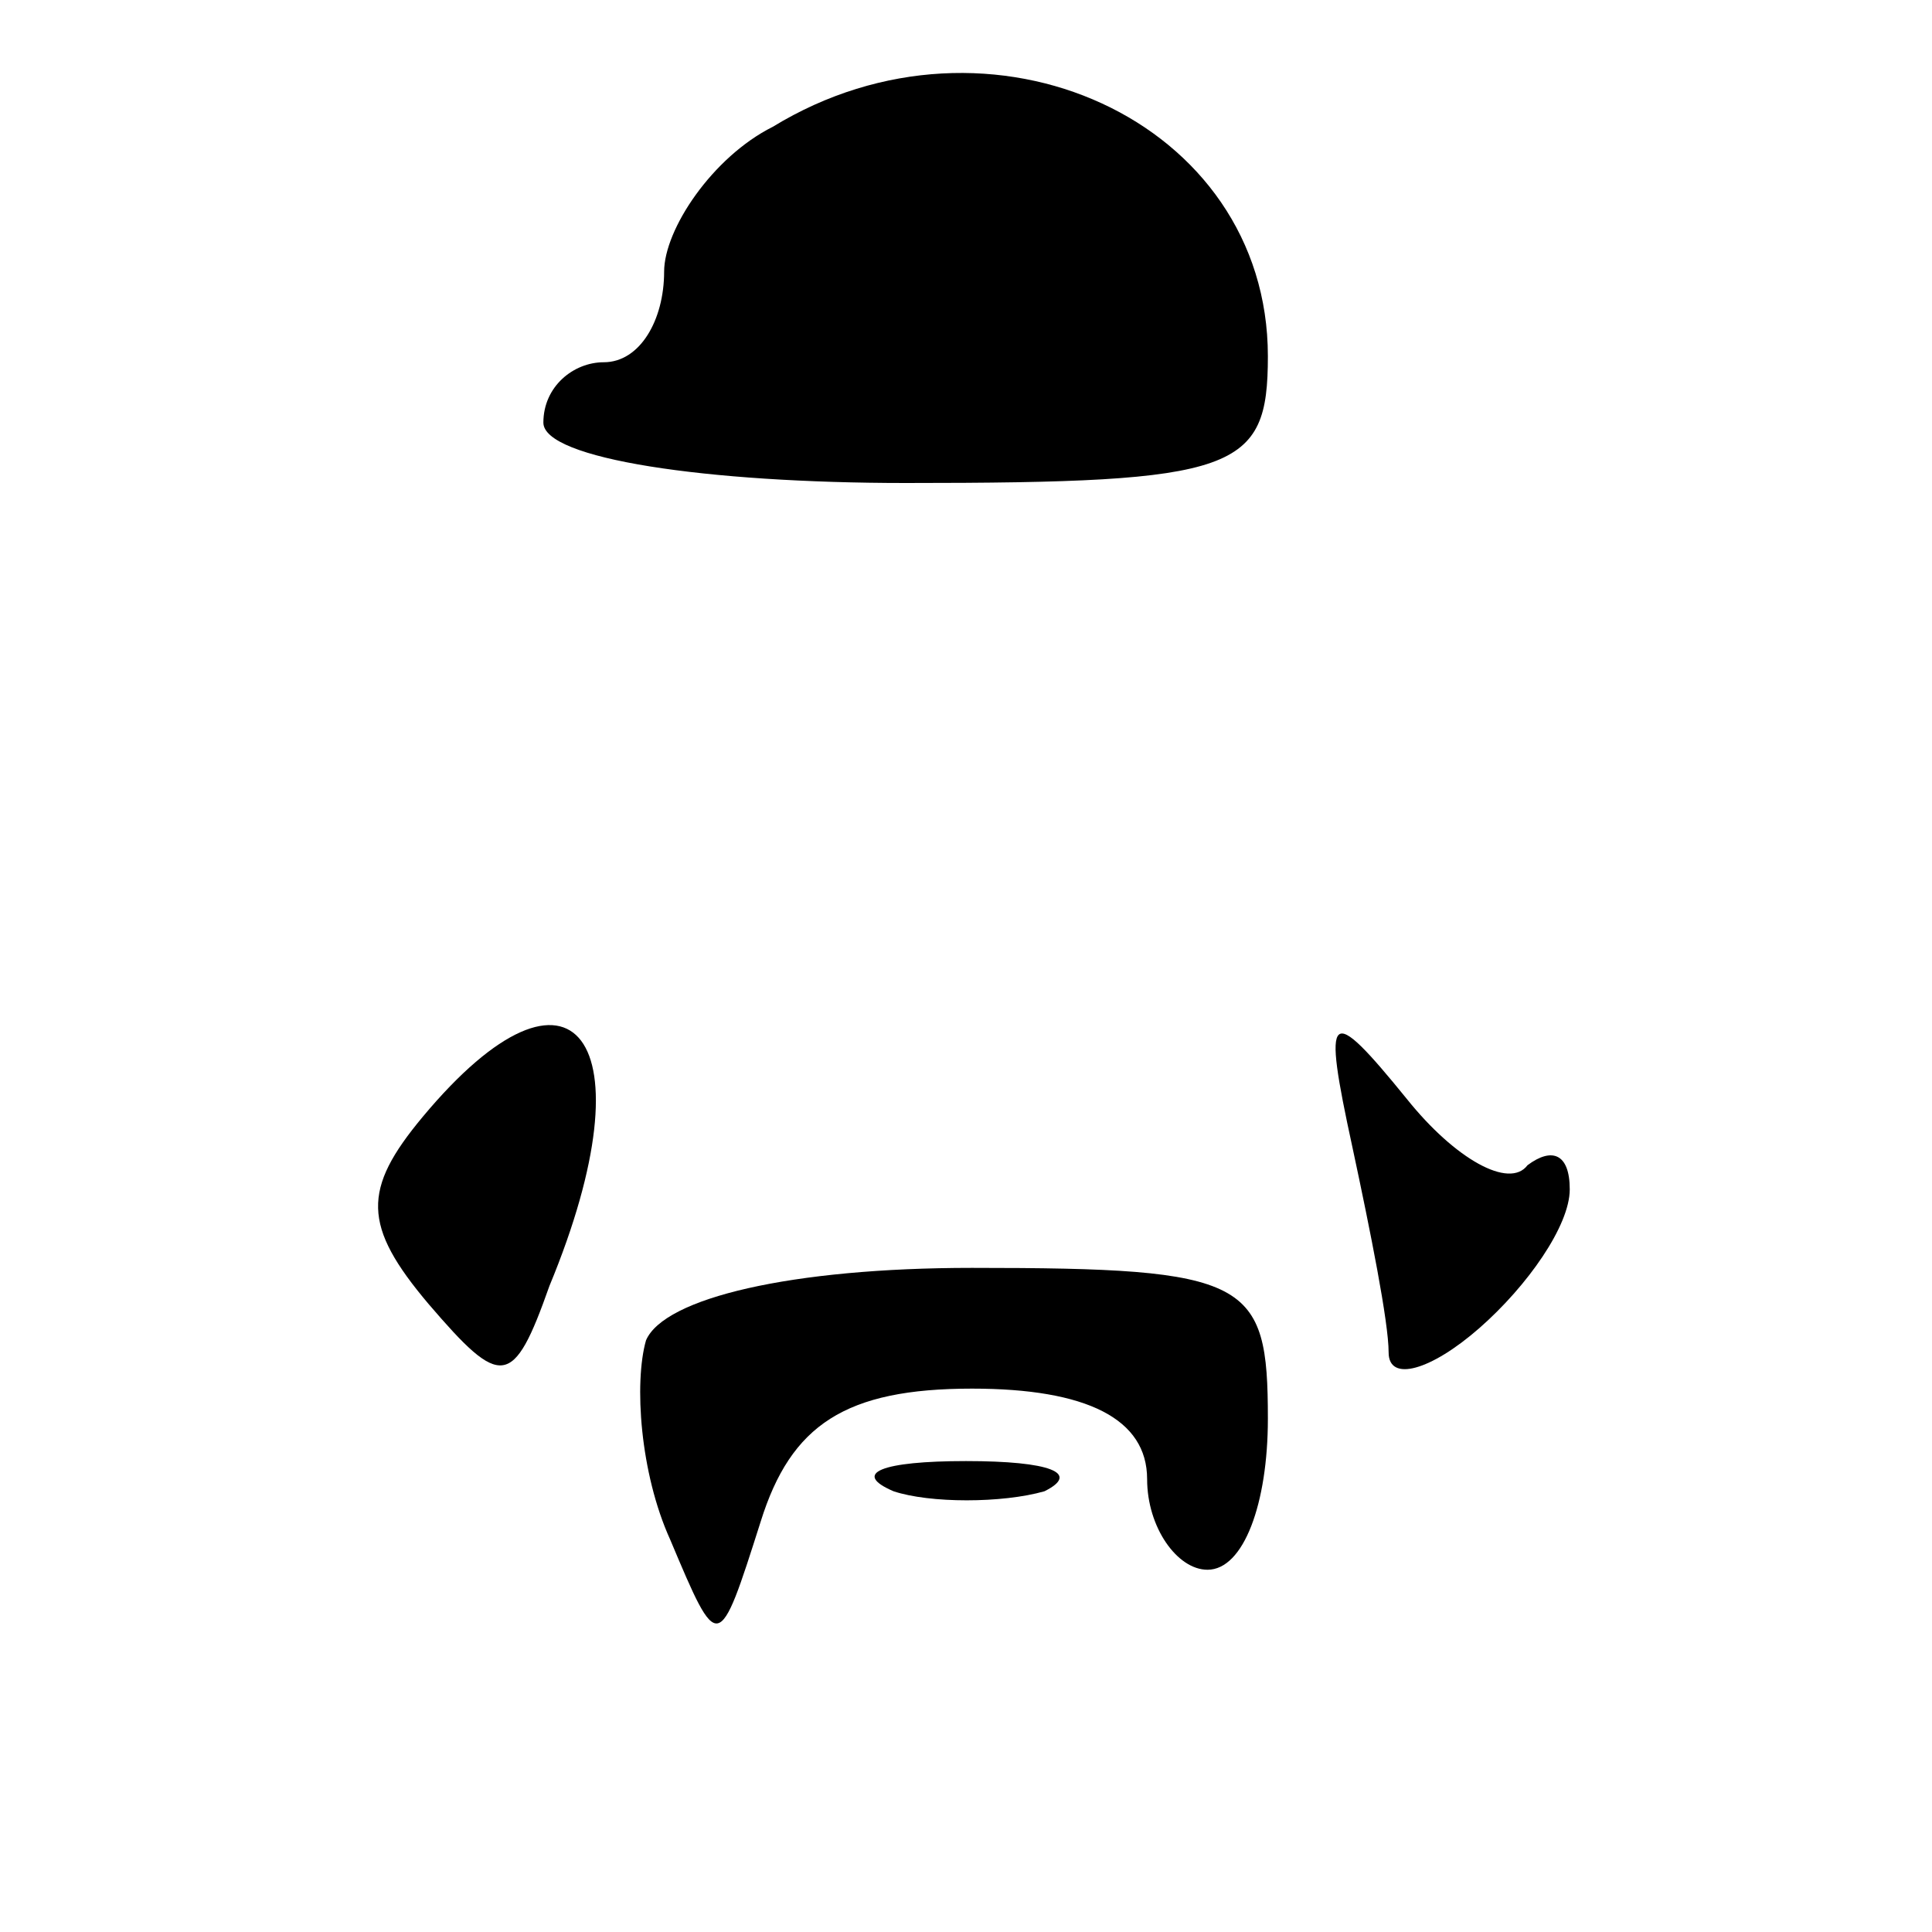
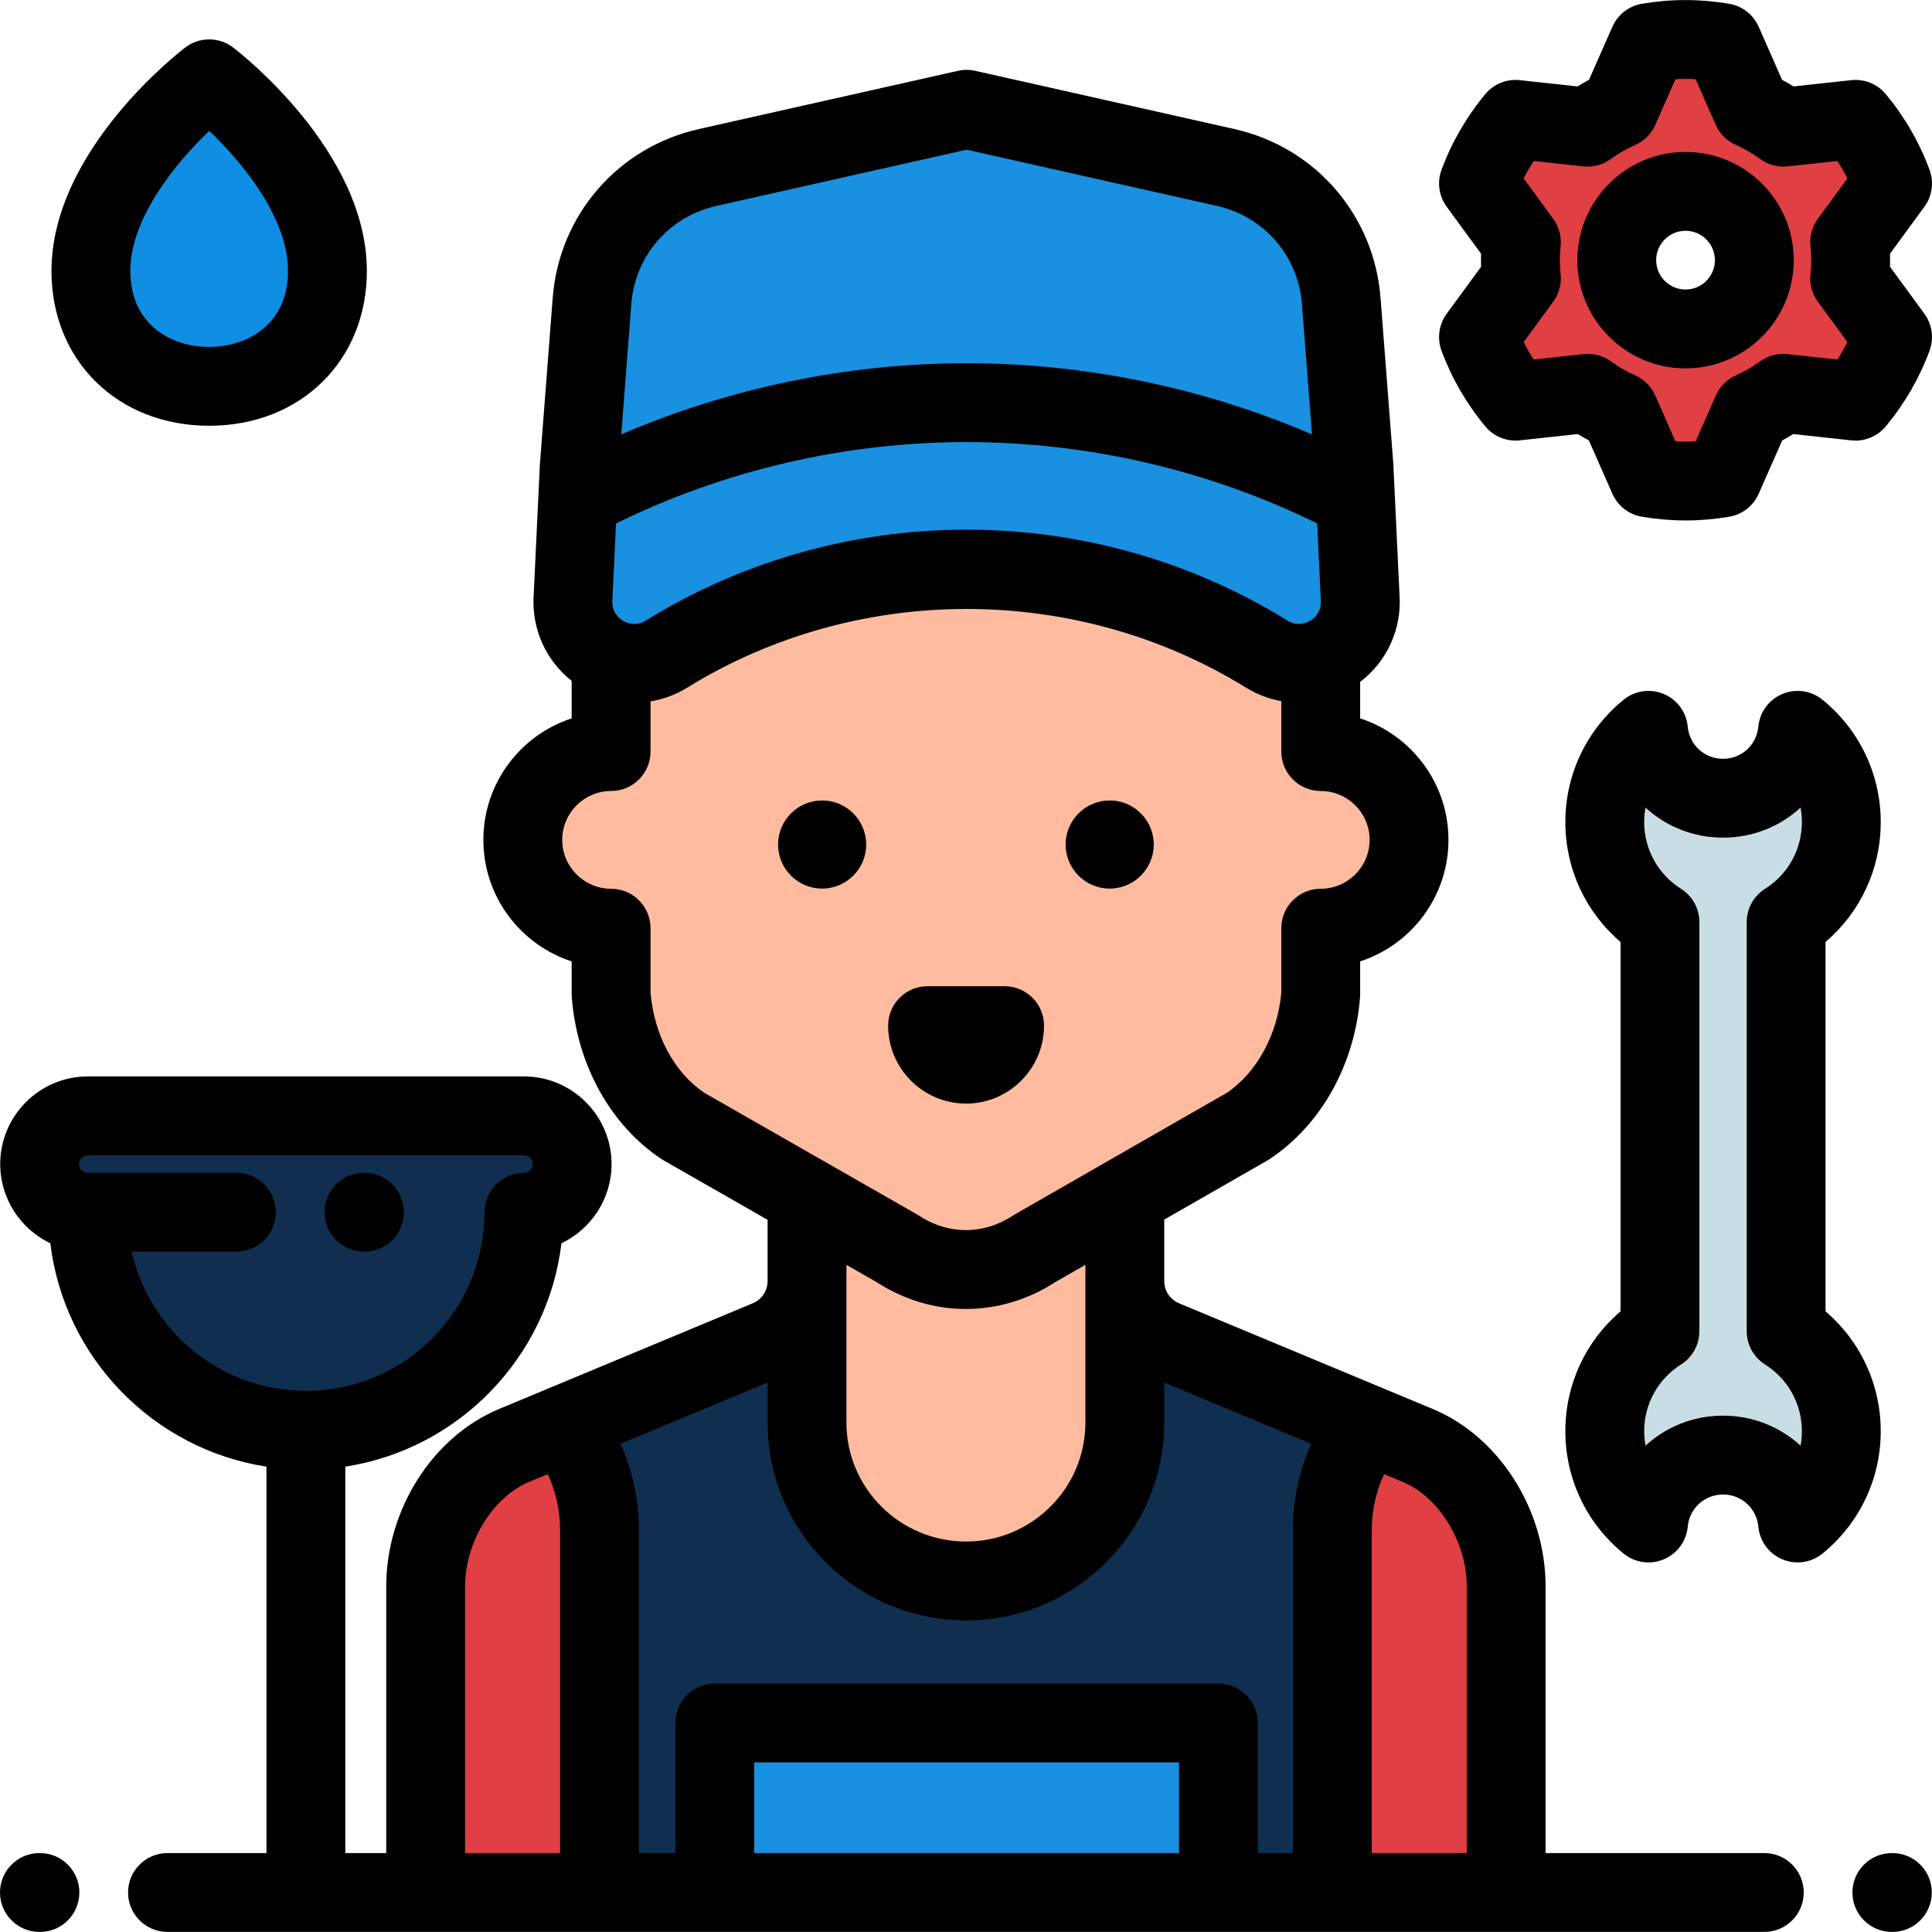
- <svg xmlns="http://www.w3.org/2000/svg" version="1.0" width="32pt" height="32pt" viewBox="0 0 32 32" preserveAspectRatio="xMidYMid meet">
-   <g transform="translate(0,32) scale(0.1,-0.1)" fill="#000000" stroke="none">
-     <path d="M128 299 c-10 -5 -18 -17 -18 -24 0 -8 -4 -15 -10 -15 -5 0 -10 -4 -10 -10 0 -6 27 -10 60 -10 55 0 60 2 60 21 0 39 -46 60 -82 38z" />
-     <path d="M70 135 c-10 -12 -10 -18 1 -31 12 -14 14 -14 20 3 17 41 4 58 -21 28z" />
-     <path d="M224 130 c3 -14 6 -29 6 -34 0 -5 7 -3 15 4 8 7 15 17 15 23 0 6 -3 7 -7 4 -3 -4 -12 1 -20 11 -13 16 -14 15 -9 -8z" />
-     <path d="M107 98 c-2 -7 -1 -22 4 -33 8 -19 8 -19 15 3 5 16 14 22 35 22 19 0 29 -5 29 -15 0 -8 5 -15 10 -15 6 0 10 11 10 25 0 23 -3 25 -49 25 -30 0 -51 -5 -54 -12z" />
-     <path d="M148 73 c6 -2 18 -2 25 0 6 3 1 5 -13 5 -14 0 -19 -2 -12 -5z" />
+ <svg xmlns="http://www.w3.org/2000/svg" version="1.1" id="Layer_1" viewBox="0 0 512.002 512.002" xml:space="preserve">
+   <path style="fill:#E03F43;" d="M213.867,319.128v20.352c0,6.799-4.088,12.932-10.365,15.548l-67.24,28.017  c-14.206,5.92-23.458,22.007-23.458,37.397v81.091h286.348v-81.091c0-15.389-9.254-31.478-23.458-37.397l-67.24-28.017  c-6.277-2.615-10.365-8.749-10.365-15.548v-20.352H213.867z" />
+   <path style="fill:#102F50;" d="M353.079,501.534v-96.018c0-10.48,3.554-20.167,9.506-27.93l-54.133-22.555  c-6.277-2.615-10.365-8.749-10.365-15.548l-0.094,37.531c0,23.081-18.884,41.966-41.966,41.966l0,0  c-23.081,0-41.966-18.884-41.966-41.966l-0.195-37.531c0,6.799-4.088,12.932-10.365,15.548l-54.133,22.556  c5.952,7.764,9.506,17.45,9.506,27.93v96.018h194.205V501.534z" />
+   <g>
+     <path style="fill:#FEBBA0;" d="M350.007,199.175v-30.443c0-51.829-42.017-93.846-93.846-93.846   c-51.831,0-93.846,42.017-93.846,93.846h-0.368v30.443c-12.925,0-23.403,10.478-23.403,23.403   c0,12.925,10.478,23.403,23.403,23.403v17.472c1.126,14.735,8.311,27.853,19.192,35.038l56.574,32.342   c11.36,7.503,25.173,7.503,36.533,0l56.405-32.342c10.879-7.185,18.232-20.303,19.36-35.038v-17.472   c12.925,0,23.403-10.478,23.403-23.403C373.41,209.653,362.932,199.175,350.007,199.175z" />
+     <path style="fill:#FEBBA0;" d="M298.087,319.128v57.883c0,23.081-18.978,41.966-42.06,41.966l0,0   c-23.081,0-42.161-18.884-42.161-41.966v-57.883" />
  </g>
+   <path style="fill:#C9DEE4;" d="M473.342,352.776V244.375c8.787-5.553,14.627-15.346,14.627-26.508  c0-9.819-4.519-18.58-11.586-24.328c-0.934,10.095-9.419,18.001-19.758,18.001s-18.824-7.906-19.758-18.001  c-7.068,5.747-11.586,14.508-11.586,24.328c0,11.162,5.84,20.955,14.627,26.508v108.401c-8.787,5.553-14.627,15.346-14.627,26.508  c0,9.819,4.519,18.58,11.586,24.328c0.934-10.095,9.419-18.001,19.758-18.001s18.823,7.906,19.758,18.001  c7.068-5.747,11.586-14.508,11.586-24.328C487.969,368.122,482.129,358.329,473.342,352.776z" />
+   <path style="fill:#0F8EE3;" d="M86.773,71.819c0,18.72-14.035,30.565-31.343,30.565S24.086,90.54,24.086,71.819  c0-27.126,31.343-50.928,31.343-50.928S86.773,44.694,86.773,71.819z" />
+   <path style="fill:#102F50;" d="M138.842,295.713H81.063H23.285c-7.029,0-12.781,5.752-12.781,12.781l0,0  c0,7.029,5.752,12.781,12.781,12.781h0.006c0,31.907,25.866,57.772,57.772,57.772s57.772-25.866,57.772-57.772h0.006  c7.029,0,12.781-5.752,12.781-12.781l0,0C151.623,301.463,145.871,295.713,138.842,295.713z" />
+   <path style="fill:#E03F43;" d="M490.449,68.943c0-1.619-0.095-3.216-0.265-4.789l11.369-15.531  c-2.313-6.236-5.658-11.971-9.828-16.996l-19.093,2.076c-2.59-1.91-5.399-3.538-8.381-4.846l-7.742-17.559  c-3.195-0.54-6.473-0.837-9.822-0.837s-6.627,0.297-9.822,0.837l-7.743,17.56c-2.982,1.308-5.791,2.936-8.381,4.846l-19.093-2.076  c-4.171,5.025-7.515,10.76-9.828,16.996l11.369,15.531c-0.171,1.573-0.265,3.17-0.265,4.789c0,1.634,0.097,3.245,0.272,4.833  L391.82,89.316c2.313,6.236,5.658,11.971,9.828,16.996l19.157-2.083c2.564,1.884,5.342,3.492,8.288,4.787l7.771,17.624  c3.195,0.54,6.472,0.837,9.822,0.837s6.627-0.297,9.822-0.837l7.771-17.624c2.947-1.296,5.724-2.903,8.289-4.787l19.157,2.083  c4.171-5.025,7.515-10.76,9.828-16.996L490.18,73.778C490.352,72.189,490.449,70.578,490.449,68.943z M446.685,87.174  c-10.07,0-18.231-8.163-18.231-18.231c0-10.069,8.163-18.231,18.231-18.231s18.231,8.163,18.231,18.231  C464.917,79.013,456.754,87.174,446.685,87.174z" />
+   <g>
+     <path style="fill:#1990E0;" d="M360.455,158.233l-1.629-34.416h0.01l-3.392-44.051c-1.336-17.235-13.748-31.588-30.617-35.377   l-68.635-15.418l0,0l-0.021-0.01h-0.01l-68.656,15.428c-16.869,3.789-29.291,18.143-30.617,35.377l-3.392,44.051l-1.629,34.416   c-1.033,13.257,13.424,22.11,24.739,15.125c48.624-30.064,110.483-30.064,159.108,0C347.03,180.343,361.477,171.49,360.455,158.233   z" />
+     <rect x="189.429" y="456.611" style="fill:#1990E0;" width="133.471" height="44.926" />
+   </g>
+   <path d="M10.585,511.982h-0.137C4.677,511.982,0,507.305,0,501.534c0-5.77,4.677-10.448,10.448-10.448h0.137  c5.77,0,10.448,4.677,10.448,10.448C21.032,507.305,16.355,511.982,10.585,511.982z" />
+   <path d="M501.5,511.981h-0.137c-5.77,0-10.448-4.677-10.448-10.448s4.677-10.448,10.448-10.448h0.137  c5.77,0,10.448,4.677,10.448,10.448S507.27,511.981,501.5,511.981z" />
+   <path d="M294.08,235.485c-6.44,0-11.679-5.239-11.679-11.678c0-6.44,5.239-11.679,11.679-11.679s11.679,5.239,11.679,11.679  C305.757,230.247,300.519,235.485,294.08,235.485z" />
+   <path d="M217.874,235.485c-6.44,0-11.679-5.239-11.679-11.678c0-6.44,5.239-11.679,11.679-11.679s11.679,5.239,11.679,11.679  C229.553,230.247,224.314,235.485,217.874,235.485z" />
+   <path d="M256.02,292.46c-11.39,0-20.657-9.267-20.657-20.657c0-5.77,4.677-10.448,10.448-10.448h20.419  c5.77,0,10.448,4.677,10.448,10.448C276.678,283.193,267.411,292.46,256.02,292.46z" />
+   <path d="M476.381,414.06c-1.368,0-2.743-0.268-4.047-0.816c-3.556-1.495-5.999-4.828-6.355-8.669  c-0.449-4.854-4.471-8.515-9.354-8.515c-4.883,0-8.905,3.661-9.354,8.515c-0.355,3.842-2.799,7.174-6.355,8.669  c-3.556,1.495-7.646,0.909-10.64-1.525c-9.814-7.98-15.442-19.802-15.442-32.433c0-12.382,5.376-23.875,14.627-31.758v-97.901  c-9.25-7.884-14.627-19.378-14.627-31.758c0-12.631,5.628-24.453,15.442-32.433c2.993-2.434,7.083-3.02,10.64-1.525  c3.556,1.495,5.999,4.828,6.355,8.669c0.449,4.855,4.471,8.516,9.354,8.516c4.883,0,8.905-3.661,9.354-8.516  c0.355-3.842,2.799-7.175,6.355-8.669c3.556-1.493,7.648-0.908,10.64,1.525c9.814,7.98,15.442,19.802,15.442,32.433  c0,12.381-5.376,23.874-14.627,31.758v97.901c9.251,7.884,14.627,19.376,14.627,31.758c0,12.632-5.628,24.454-15.442,32.433  C481.079,413.26,478.744,414.06,476.381,414.06z M456.626,375.164c7.923,0,15.141,2.991,20.544,7.96  c0.233-1.254,0.352-2.538,0.352-3.84c0-7.206-3.648-13.814-9.76-17.676c-3.03-1.915-4.867-5.248-4.867-8.833V244.375  c0-3.584,1.837-6.917,4.867-8.833c6.112-3.863,9.76-10.47,9.76-17.676c0-1.302-0.12-2.586-0.352-3.84  c-5.403,4.969-12.621,7.96-20.544,7.96s-15.141-2.991-20.544-7.96c-0.233,1.254-0.352,2.538-0.352,3.84  c0,7.206,3.649,13.814,9.76,17.676c3.029,1.915,4.867,5.248,4.867,8.833v108.401c0,3.584-1.837,6.917-4.867,8.833  c-6.112,3.862-9.76,10.47-9.76,17.676c0,1.302,0.12,2.586,0.352,3.84C441.486,378.155,448.704,375.164,456.626,375.164z" />
+   <path d="M55.43,112.832c-24.216,0-41.791-17.248-41.791-41.013c0-31.942,34.024-58.148,35.472-59.247  c3.735-2.837,8.903-2.837,12.638,0c1.448,1.1,35.472,27.305,35.472,59.247C97.221,95.584,79.646,112.832,55.43,112.832z   M55.447,34.688c-8.859,8.476-20.912,23.132-20.912,37.132c0,13.897,10.495,20.117,20.896,20.117s20.896-6.221,20.896-20.117  C76.325,57.74,64.304,43.133,55.447,34.688z" />
+   <path d="M96.576,310.796H96.44c-5.77,0-10.448,4.677-10.448,10.448c0,5.77,4.677,10.448,10.448,10.448h0.137  c5.77,0,10.448-4.677,10.448-10.448C107.024,315.474,102.346,310.796,96.576,310.796z" />
+   <path d="M446.686,137.926c-3.813,0-7.705-0.331-11.564-0.983c-3.463-0.586-6.4-2.872-7.817-6.086l-6.232-14.135  c-0.995-0.534-1.974-1.099-2.932-1.693l-15.363,1.671c-3.492,0.377-6.93-1.017-9.169-3.714c-4.982-6.002-8.88-12.743-11.585-20.035  c-1.22-3.29-0.708-6.973,1.366-9.805l9.116-12.452c-0.02-0.588-0.029-1.171-0.029-1.749c0-0.562,0.009-1.128,0.027-1.698  l-9.114-12.451c-2.073-2.831-2.586-6.515-1.366-9.805c2.705-7.292,6.603-14.032,11.585-20.035c2.239-2.699,5.683-4.097,9.169-3.714  l15.29,1.662c0.993-0.616,2.005-1.201,3.035-1.754l6.203-14.066c1.417-3.214,4.355-5.501,7.817-6.086  c7.715-1.305,15.414-1.305,23.128,0c3.462,0.586,6.4,2.872,7.817,6.086l6.203,14.066c1.03,0.553,2.044,1.138,3.035,1.754  l15.289-1.662c3.489-0.377,6.929,1.016,9.168,3.713c4.983,6.002,8.881,12.743,11.586,20.036c1.22,3.29,0.708,6.973-1.366,9.805  l-9.114,12.451c0.019,0.57,0.028,1.137,0.028,1.698c0,0.578-0.009,1.161-0.029,1.749l9.116,12.452  c2.073,2.831,2.586,6.515,1.366,9.805c-2.705,7.293-6.603,14.033-11.586,20.036c-2.239,2.698-5.685,4.094-9.168,3.713l-15.363-1.671  c-0.958,0.593-1.937,1.159-2.932,1.693l-6.232,14.135c-1.417,3.214-4.354,5.501-7.817,6.086  C454.39,137.594,450.499,137.926,446.686,137.926z M444.01,116.952c1.795,0.103,3.555,0.103,5.35,0l5.358-12.152  c1.053-2.389,2.964-4.297,5.354-5.349c2.232-0.981,4.354-2.207,6.307-3.642c2.107-1.547,4.716-2.249,7.316-1.967l13.212,1.437  c0.979-1.492,1.871-3.034,2.676-4.624l-7.837-10.707c-1.543-2.107-2.241-4.716-1.956-7.312c0.139-1.262,0.209-2.504,0.209-3.693  c0-1.179-0.069-2.41-0.205-3.66c-0.282-2.592,0.416-5.196,1.957-7.3l7.832-10.699c-0.804-1.589-1.698-3.132-2.676-4.624  l-13.149,1.43c-2.607,0.283-5.222-0.423-7.33-1.978c-1.974-1.455-4.12-2.697-6.378-3.687c-2.394-1.05-4.307-2.96-5.361-5.352  l-5.329-12.086c-1.796-0.103-3.555-0.103-5.351,0l-5.329,12.086c-1.054,2.392-2.967,4.301-5.361,5.352  c-2.259,0.991-4.405,2.232-6.378,3.687c-2.108,1.555-4.723,2.261-7.33,1.978l-13.149-1.43c-0.978,1.492-1.871,3.035-2.676,4.624  l7.832,10.699c1.541,2.105,2.239,4.71,1.957,7.303c-0.136,1.244-0.205,2.475-0.205,3.657c0,1.189,0.07,2.431,0.209,3.693  c0.285,2.595-0.413,5.204-1.956,7.312l-7.837,10.707c0.804,1.589,1.698,3.132,2.676,4.624l13.212-1.437  c2.604-0.282,5.209,0.419,7.316,1.967c1.954,1.437,4.076,2.661,6.307,3.642c2.39,1.051,4.301,2.96,5.354,5.349L444.01,116.952z   M446.686,97.622c-15.814,0-28.679-12.865-28.679-28.679s12.865-28.679,28.679-28.679c15.814,0,28.679,12.865,28.679,28.679  S462.499,97.622,446.686,97.622z M446.686,61.159c-4.292,0-7.784,3.492-7.784,7.784s3.492,7.784,7.784,7.784  c4.292,0,7.784-3.492,7.784-7.784S450.976,61.159,446.686,61.159z" />
+   <path d="M467.562,491.087h-57.963v-70.643c0-20.365-12.291-39.709-29.888-47.041l-67.24-28.016c-2.39-0.996-3.936-3.313-3.936-5.904  v-16.269l27.31-15.659c0.19-0.109,0.377-0.225,0.561-0.346c13.674-9.03,22.654-25.09,24.02-42.96c0.021-0.264,0.03-0.531,0.03-0.796  v-8.674c13.568-4.413,23.402-17.18,23.402-32.201c0-15.021-9.835-27.788-23.402-32.201v-9.665  c7.124-5.435,11.072-14.035,10.429-23.108l-1.6-33.806c0-0.26-0.01-0.521-0.03-0.783l-3.393-44.056  c-1.702-21.952-17.271-39.941-38.744-44.763l-68.351-15.354c-1.592-0.407-3.287-0.436-4.896-0.074l-68.655,15.429  c-21.485,4.826-37.055,22.817-38.745,44.768l-3.392,44.052c-0.007,0.103-0.015,0.206-0.019,0.308l-1.621,34.277  c-0.636,8.919,3.163,17.384,10.06,22.834v9.943c-13.568,4.413-23.402,17.18-23.402,32.201s9.835,27.788,23.402,32.201v8.674  c0,0.265,0.01,0.532,0.03,0.796c1.372,17.943,10.288,34.002,23.851,42.96c0.187,0.123,0.378,0.24,0.573,0.352l27.466,15.702v16.219  c0,2.59-1.545,4.907-3.936,5.904l-67.241,28.017c-17.597,7.333-29.887,26.676-29.887,47.04v70.643H91.511V388.679  c30.008-4.634,53.629-28.883,57.281-59.2c7.843-3.733,13.277-11.738,13.277-20.988c0-12.808-10.421-23.228-23.228-23.228H23.285  c-12.808,0-23.228,10.421-23.228,23.229c0,9.249,5.433,17.252,13.277,20.985c3.649,30.32,27.272,54.568,57.282,59.201v102.406  H44.384c-5.77,0-10.448,4.677-10.448,10.448s4.677,10.448,10.448,10.448h423.178c5.77,0,10.448-4.677,10.448-10.448  S473.333,491.087,467.562,491.087z M34.909,331.692h27.73c5.77,0,10.448-4.677,10.448-10.448c0-5.77-4.677-10.448-10.448-10.448  H24.152c-0.243,0-0.482,0.02-0.722,0.037c-0.049-0.001-0.096-0.007-0.145-0.007c-1.264,0-2.332-1.068-2.332-2.333  c0-1.264,1.068-2.332,2.332-2.332h115.558c1.264,0,2.332,1.068,2.332,2.333c0,1.264-1.068,2.332-2.339,2.332  c-5.77,0-10.448,4.677-10.448,10.448c0,26.094-21.23,47.324-47.324,47.324C58.55,368.598,39.669,352.789,34.909,331.692z   M171.12,164.468c-2.724,1.68-5.141,0.567-6.056,0.009c-0.919-0.561-3.032-2.214-2.781-5.432c0.008-0.107,0.015-0.212,0.02-0.319  l0.947-20.004c28.723-14.12,60.714-21.565,92.91-21.565s64.187,7.445,92.911,21.565l0.947,20.003  c0.004,0.103,0.011,0.207,0.02,0.309c0.249,3.227-1.867,4.881-2.789,5.443c-0.912,0.555-3.328,1.667-6.04-0.007  c-25.509-15.773-54.918-24.109-85.048-24.109C226.031,140.362,196.623,148.7,171.12,164.468z M189.796,54.582l66.357-14.912  l66.384,14.912c12.463,2.8,21.502,13.244,22.489,25.986l2.661,34.546c-28.761-12.357-60.054-18.851-91.527-18.851  c-31.469,0-62.757,6.493-91.515,18.846l2.66-34.541C168.286,67.825,177.323,57.384,189.796,54.582z M186.64,289.601  c-7.984-5.406-13.283-15.291-14.245-26.569V245.98c0-5.77-4.677-10.448-10.448-10.448c-7.143,0-12.954-5.812-12.954-12.954  s5.812-12.954,12.954-12.954c5.77,0,10.448-4.677,10.448-10.448v-13.299c3.374-0.557,6.672-1.758,9.707-3.632  c44.99-27.816,103.129-27.817,148.126,0.004c2.921,1.803,6.088,2.981,9.332,3.563v13.363c0,5.77,4.677,10.448,10.448,10.448  c7.143,0,12.954,5.812,12.954,12.954c0,7.142-5.812,12.954-12.954,12.954c-5.77,0-10.448,4.677-10.448,10.448v17.05  c-0.949,11.049-6.442,21.173-14.419,26.574l-56.093,32.164c-0.191,0.11-0.377,0.225-0.561,0.346c-7.831,5.174-17.184,5.174-25.017,0  c-0.187-0.124-0.377-0.241-0.573-0.352L186.64,289.601z M287.64,335.194v41.817c0,17.379-14.181,31.518-31.612,31.518  c-17.487,0-31.713-14.139-31.713-31.518v-41.804l7.938,4.539c7.333,4.763,15.529,7.144,23.725,7.144  c8.198,0,16.396-2.383,23.73-7.148L287.64,335.194z M148.427,491.087h-25.176v-70.643c0-11.776,7.321-23.707,17.029-27.753  l4.87-2.029c2.153,4.627,3.276,9.656,3.276,14.855v85.57H148.427z M312.446,491.087H199.875v-24.03h112.571L312.446,491.087  L312.446,491.087z M342.632,405.516v85.571h-9.29v-34.478c0-5.77-4.677-10.448-10.448-10.448H189.427  c-5.77,0-10.448,4.677-10.448,10.448v34.478h-9.657v-85.571c0-8.003-1.666-15.746-4.869-22.897l38.965-16.235v10.629  c0,28.901,23.601,52.414,52.609,52.414c28.953,0,52.508-23.513,52.508-52.414v-10.629l38.965,16.235  C344.298,389.77,342.632,397.513,342.632,405.516z M388.703,491.087h-25.176v-85.571c0-5.199,1.123-10.226,3.277-14.855l4.871,2.029  c9.708,4.045,17.029,15.976,17.029,27.753v70.644H388.703z" />
</svg>
